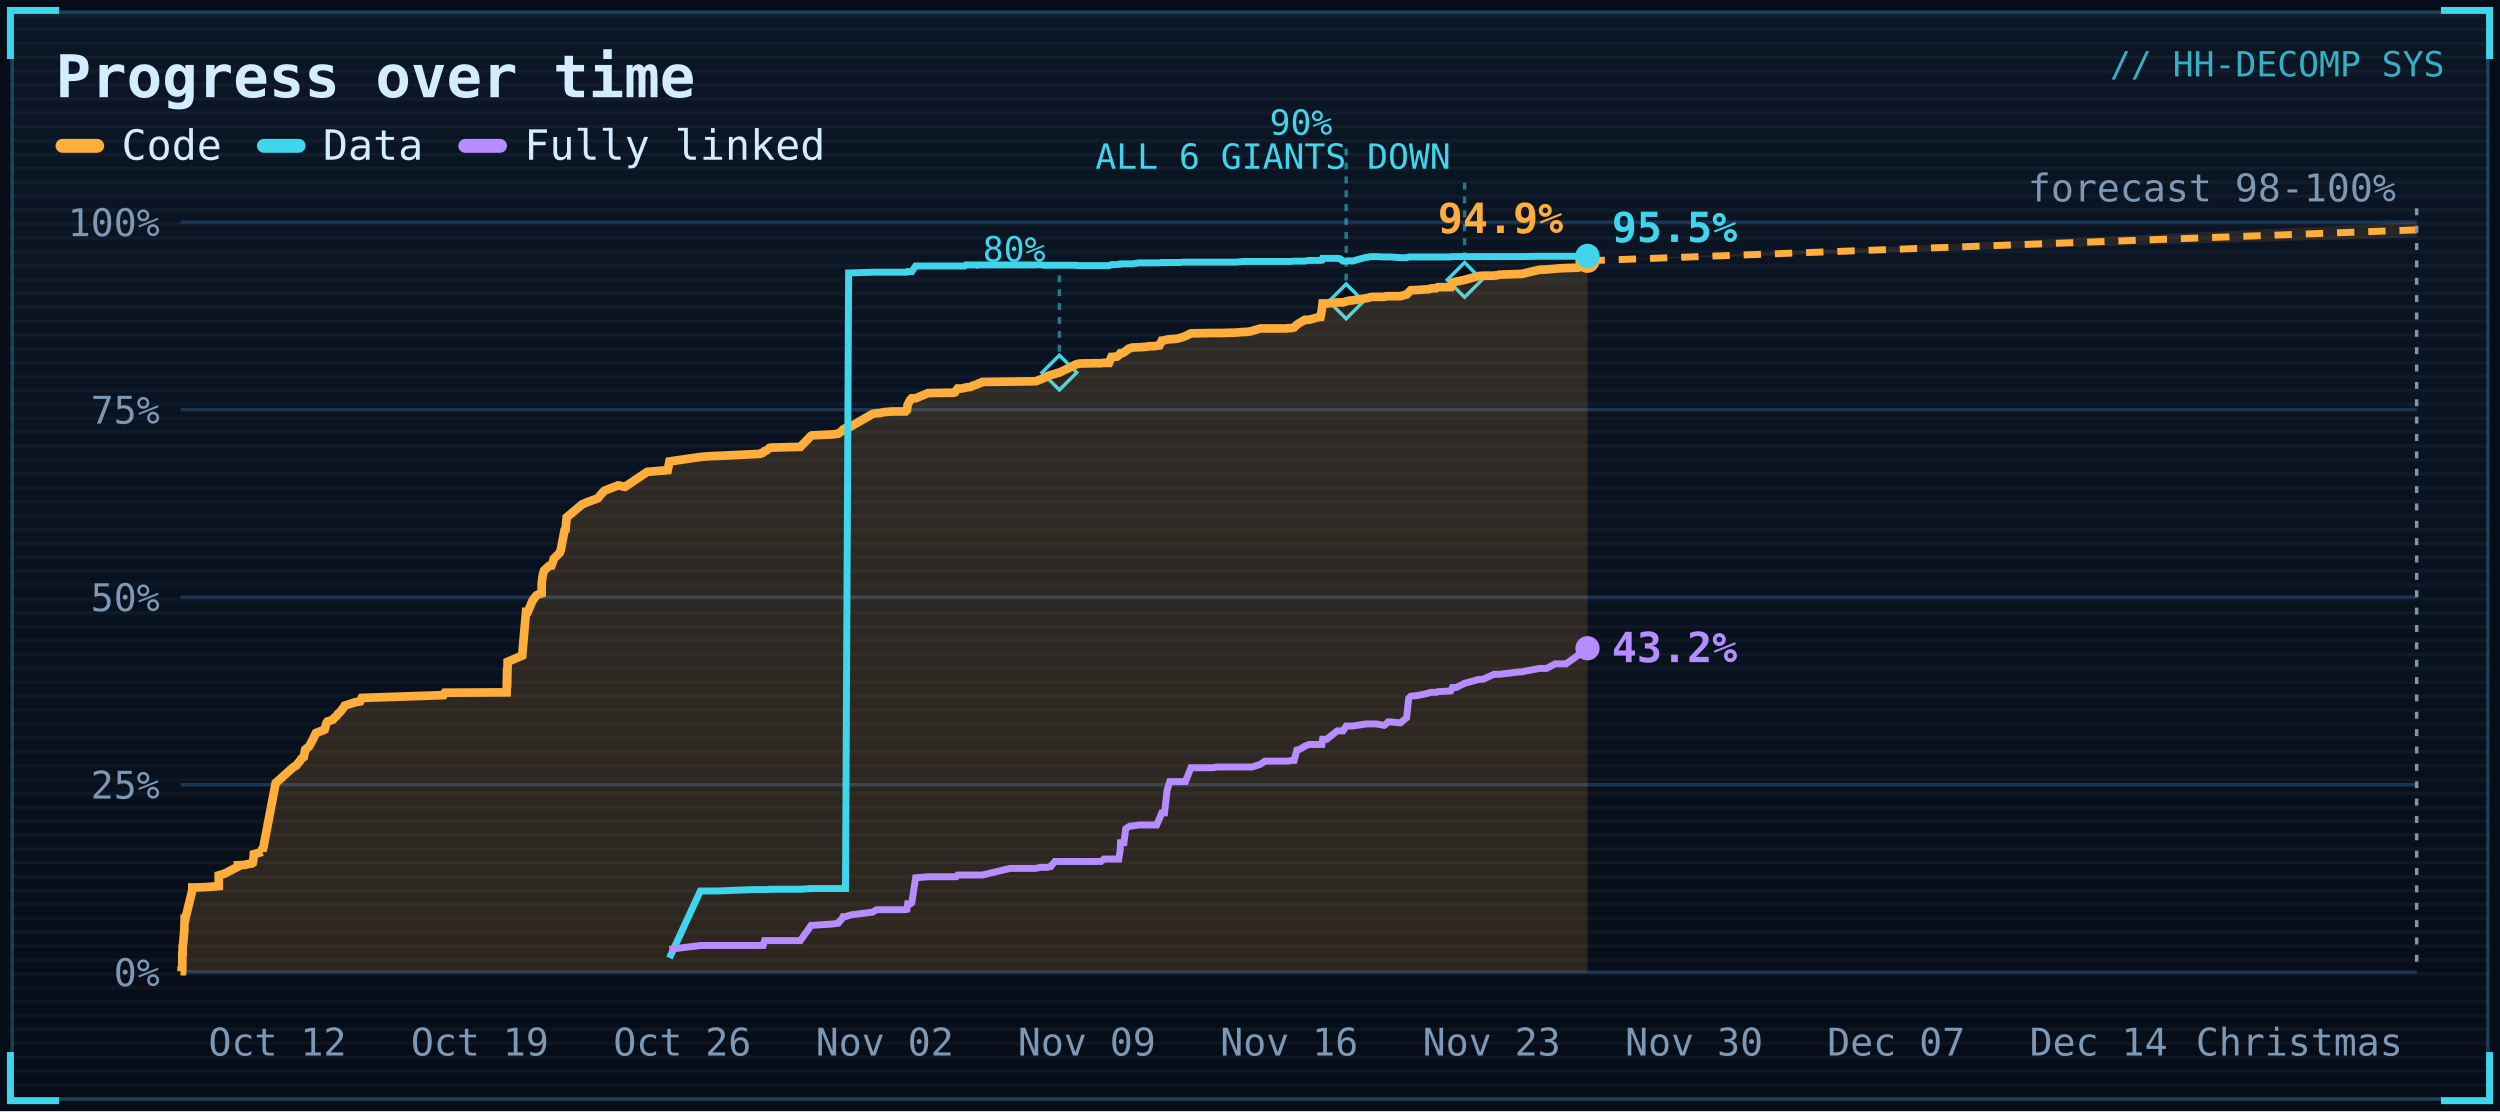
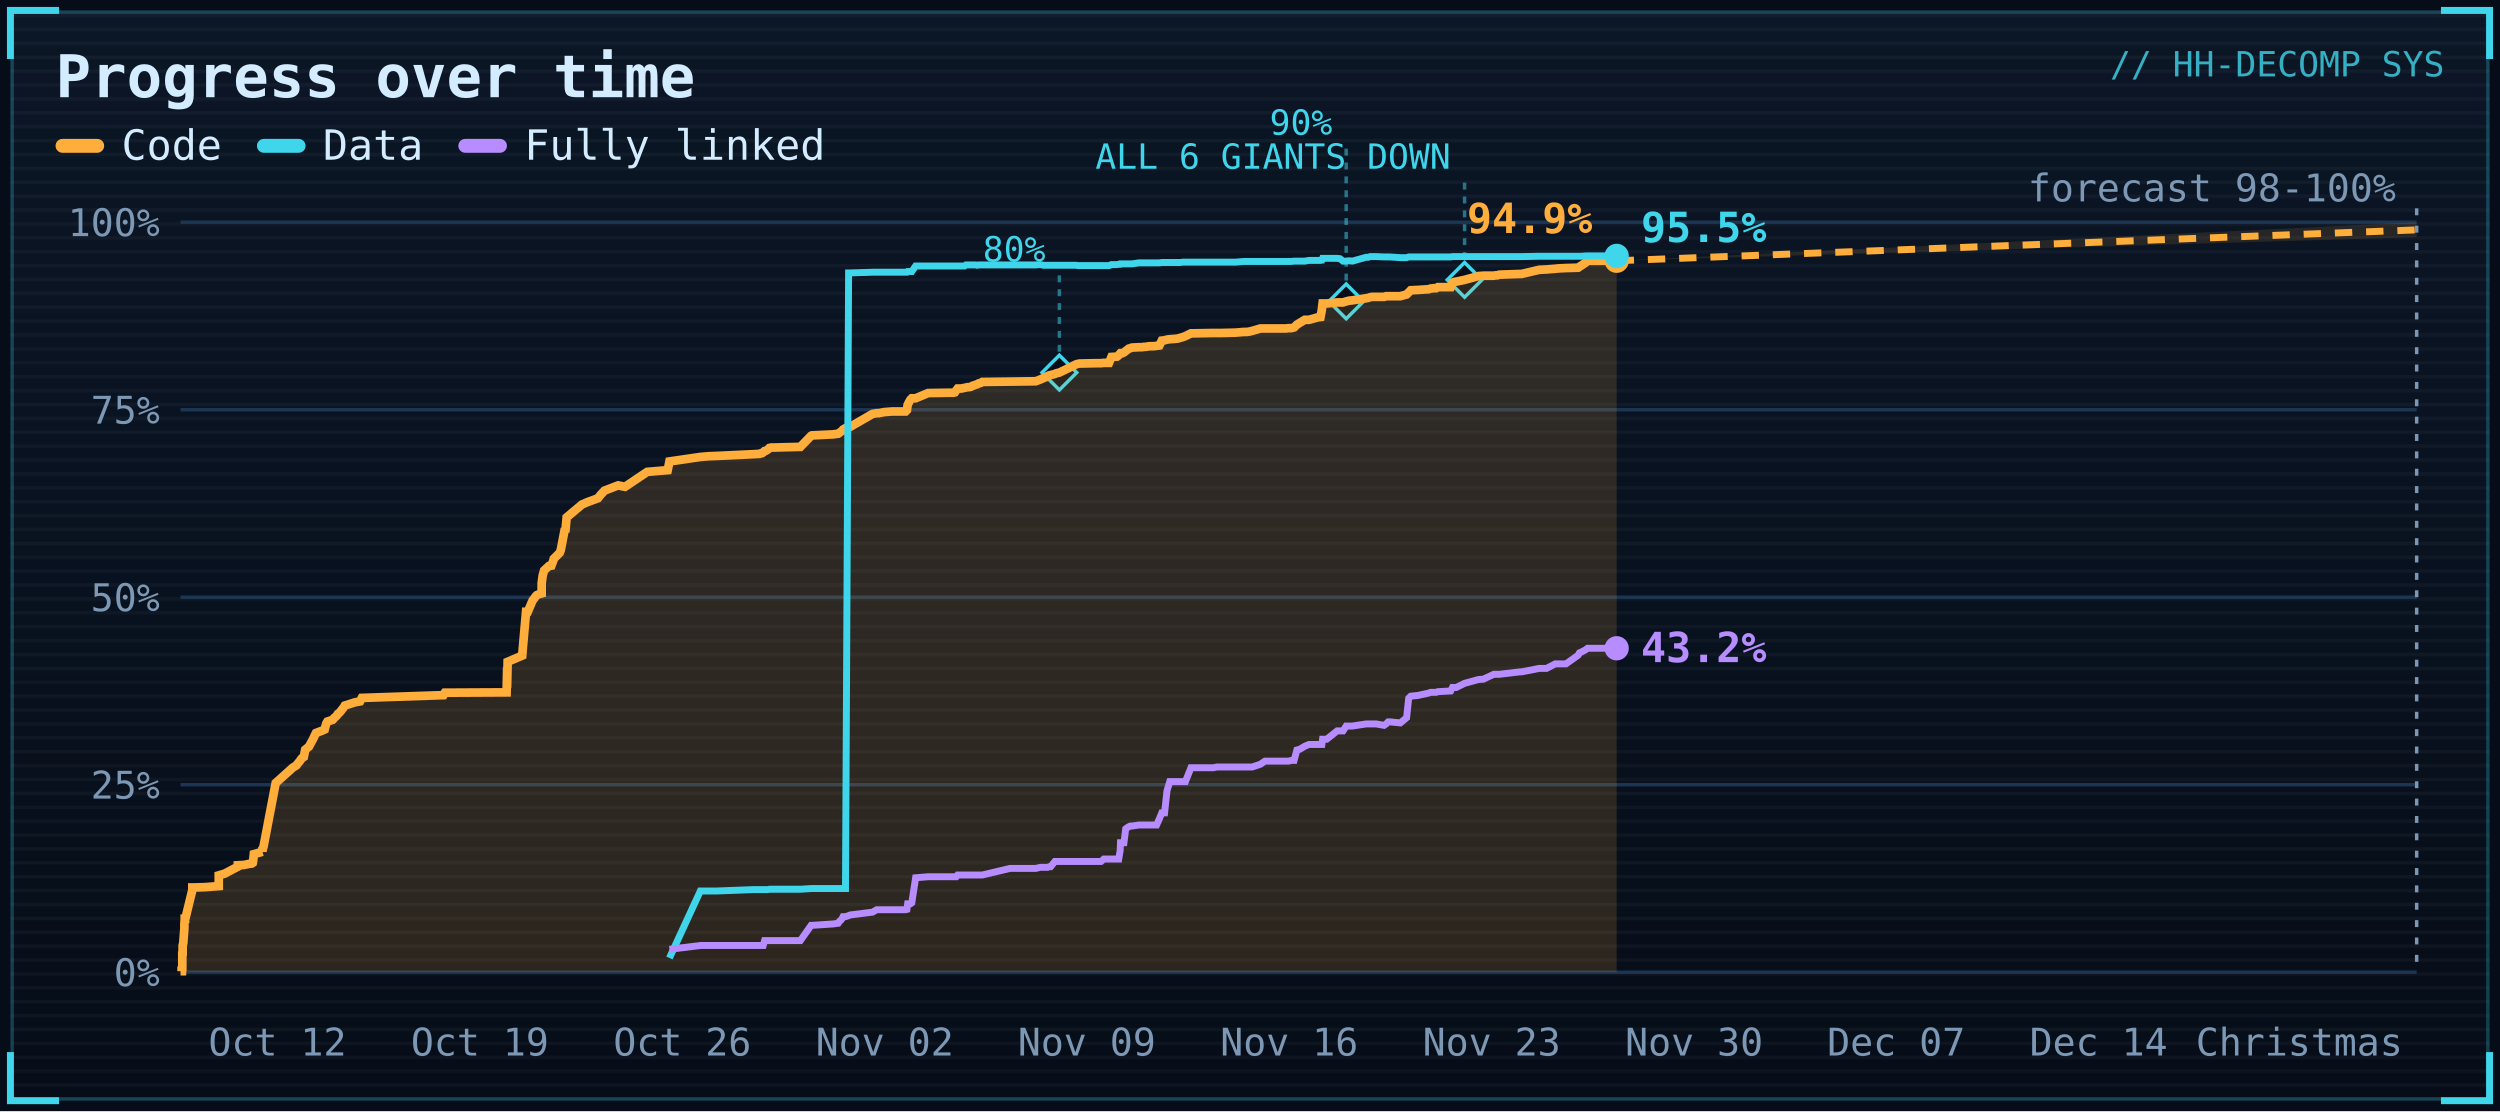
<svg xmlns="http://www.w3.org/2000/svg" viewBox="0 0 720 320" width="720" height="320" font-family="'Share Tech Mono','Eurostile','Bank Gothic',Consolas,'DejaVu Sans Mono',monospace" role="img" aria-label="Progress over time">
  <defs>
    <pattern id="scan" width="4" height="4" patternUnits="userSpaceOnUse">
      <rect width="4" height="1" fill="#ffffff" opacity="0.035" />
    </pattern>
    <linearGradient id="panel" x1="0" y1="0" x2="0" y2="1">
      <stop offset="0" stop-color="#0b1626" />
      <stop offset="1" stop-color="#060d18" />
    </linearGradient>
  </defs>
  <rect width="100%" height="100%" fill="#060d18" />
  <rect x="3" y="3" width="714" height="314" fill="url(#panel)" />
  <rect x="3" y="3" width="714" height="314" fill="url(#scan)" />
  <rect x="3.5" y="3.5" width="713" height="313" fill="none" stroke="#3fd6ec" stroke-opacity="0.25" />
  <path d="M3,17 V3 H17" fill="none" stroke="#3fd6ec" stroke-width="2" />
  <path d="M703,3 H717 V17" fill="none" stroke="#3fd6ec" stroke-width="2" />
  <path d="M3,303 V317 H17" fill="none" stroke="#3fd6ec" stroke-width="2" />
  <path d="M703,317 H717 V303" fill="none" stroke="#3fd6ec" stroke-width="2" />
  <text x="704" y="22" font-size="10" fill="#3fd6ec" text-anchor="end" opacity="0.8">// HH-DECOMP SYS</text>
  <text x="16" y="28" font-size="17" font-weight="600" fill="#d4ecff">Progress over time</text>
  <rect x="16" y="40" width="14" height="4" rx="2" fill="#ffad3b" />
  <text x="35" y="46" font-size="12" fill="#d4ecff">Code</text>
  <rect x="74" y="40" width="14" height="4" rx="2" fill="#3fd6ec" />
  <text x="93" y="46" font-size="12" fill="#d4ecff">Data</text>
  <rect x="132" y="40" width="14" height="4" rx="2" fill="#b78cff" />
  <text x="151" y="46" font-size="12" fill="#d4ecff">Fully linked</text>
  <line x1="52" y1="280.0" x2="696" y2="280.0" stroke="#1c3552" />
  <text x="46" y="284.0" font-size="11" fill="#7d98b4" text-anchor="end">0%</text>
  <line x1="52" y1="226.0" x2="696" y2="226.0" stroke="#1c3552" />
  <text x="46" y="230.0" font-size="11" fill="#7d98b4" text-anchor="end">25%</text>
  <line x1="52" y1="172.0" x2="696" y2="172.0" stroke="#1c3552" />
  <text x="46" y="176.0" font-size="11" fill="#7d98b4" text-anchor="end">50%</text>
  <line x1="52" y1="118.0" x2="696" y2="118.0" stroke="#1c3552" />
  <text x="46" y="122.0" font-size="11" fill="#7d98b4" text-anchor="end">75%</text>
  <line x1="52" y1="64.0" x2="696" y2="64.0" stroke="#1c3552" />
  <text x="46" y="68.0" font-size="11" fill="#7d98b4" text-anchor="end">100%</text>
  <text x="79.9" y="304" font-size="11" fill="#7d98b4" text-anchor="middle">Oct 12</text>
  <text x="138.2" y="304" font-size="11" fill="#7d98b4" text-anchor="middle">Oct 19</text>
  <text x="196.5" y="304" font-size="11" fill="#7d98b4" text-anchor="middle">Oct 26</text>
  <text x="254.8" y="304" font-size="11" fill="#7d98b4" text-anchor="middle">Nov 02</text>
  <text x="313.0" y="304" font-size="11" fill="#7d98b4" text-anchor="middle">Nov 09</text>
  <text x="371.3" y="304" font-size="11" fill="#7d98b4" text-anchor="middle">Nov 16</text>
  <text x="429.6" y="304" font-size="11" fill="#7d98b4" text-anchor="middle">Nov 23</text>
  <text x="487.9" y="304" font-size="11" fill="#7d98b4" text-anchor="middle">Nov 30</text>
  <text x="546.1" y="304" font-size="11" fill="#7d98b4" text-anchor="middle">Dec 07</text>
  <text x="604.4" y="304" font-size="11" fill="#7d98b4" text-anchor="middle">Dec 14</text>
-   <polygon points="457.2,75.1 696.0,64.0 696.0,68.3" fill="#ffad3b" opacity="0.12" />
-   <line x1="457.2" y1="75.1" x2="696.0" y2="66.2" stroke="#ffad3b" stroke-width="2" stroke-dasharray="5,4" />
+   <polygon points="465.6,75.1 696.0,64.0 696.0,68.3" fill="#ffad3b" opacity="0.12" />
+   <line x1="465.6" y1="75.1" x2="696.0" y2="66.2" stroke="#ffad3b" stroke-width="2" stroke-dasharray="5,4" />
  <line x1="696.0" y1="60" x2="696.0" y2="280.0" stroke="#7d98b4" stroke-dasharray="2,3" />
  <text x="692.0" y="304" font-size="11" fill="#7d98b4" text-anchor="end">Christmas</text>
  <text x="690.0" y="58.0" font-size="11" fill="#7d98b4" text-anchor="end">forecast 98-100%</text>
  <path d="M305.1,102.3 l5,5 l-5,5 l-5,-5 z" fill="#060d18" stroke="#3fd6ec" />
  <line x1="305.1" y1="101.3" x2="305.1" y2="77.3" stroke="#3fd6ec" stroke-opacity="0.5" stroke-dasharray="2,2" />
  <text x="301.1" y="75.3" font-size="10" fill="#3fd6ec" text-anchor="end">80%</text>
  <path d="M387.7,81.8 l5,5 l-5,5 l-5,-5 z" fill="#060d18" stroke="#3fd6ec" />
  <line x1="387.7" y1="80.8" x2="387.7" y2="40.8" stroke="#3fd6ec" stroke-opacity="0.5" stroke-dasharray="2,2" />
  <text x="383.7" y="38.8" font-size="10" fill="#3fd6ec" text-anchor="end">90%</text>
  <path d="M421.8,75.6 l5,5 l-5,5 l-5,-5 z" fill="#060d18" stroke="#3fd6ec" />
  <line x1="421.8" y1="74.6" x2="421.8" y2="50.6" stroke="#3fd6ec" stroke-opacity="0.5" stroke-dasharray="2,2" />
  <text x="417.8" y="48.6" font-size="10" fill="#3fd6ec" text-anchor="end">ALL 6 GIANTS DOWN</text>
-   <polygon points="52.0,280.0 52.0,279.7 52.0,279.7 52.1,279.7 52.1,279.7 52.3,279.7 52.3,279.7 52.3,279.7 52.3,279.7 52.3,279.6 52.3,279.6 52.3,279.6 52.3,279.6 52.4,279.6 52.4,279.5 52.4,279.5 52.4,279.5 52.4,279.5 52.4,279.5 52.4,279.4 52.4,279.4 52.4,279.4 52.4,279.4 52.4,279.4 52.4,279.3 52.4,279.3 52.4,279.3 52.4,279.3 52.4,279.2 52.4,279.2 52.5,279.1 52.5,279.1 52.5,279.0 52.5,279.0 52.5,278.9 52.5,278.9 52.5,278.9 52.5,278.8 52.5,278.8 52.5,278.7 52.5,278.7 52.5,278.6 52.5,274.0 52.6,275.3 52.6,274.0 52.6,274.0 52.6,274.0 52.6,272.9 52.6,272.3 52.8,271.5 52.8,271.3 53.1,267.4 53.1,267.0 53.1,266.2 53.2,264.8 53.2,264.7 53.2,264.6 53.3,264.6 53.3,264.4 53.3,264.3 53.3,264.4 53.3,264.4 53.3,264.4 53.4,264.5 55.4,256.3 55.4,255.7 55.4,255.6 55.7,255.6 55.8,255.6 59.0,255.5 63.0,255.2 63.0,252.1 64.7,251.6 68.5,249.6 68.5,249.2 70.3,249.1 71.7,248.8 72.5,248.7 72.5,248.7 72.8,248.5 72.9,248.0 73.1,246.0 75.6,245.3 75.6,245.4 75.6,244.5 75.7,244.4 75.9,243.8 79.4,225.5 84.3,221.1 85.4,220.4 85.5,220.2 86.5,219.0 86.6,218.8 86.9,218.4 87.5,218.0 87.9,215.9 89.0,215.0 89.7,213.7 90.2,212.8 90.6,211.9 91.0,211.1 93.1,210.3 93.5,210.1 93.7,209.3 94.0,208.3 94.3,207.8 95.8,207.3 96.0,207.1 96.3,206.7 96.6,206.5 97.0,206.1 97.3,205.6 97.6,205.4 98.0,205.0 98.3,204.6 98.7,204.1 99.0,203.7 99.3,203.2 101.5,202.5 102.1,202.3 103.7,202.0 104.2,201.0 127.7,200.2 127.9,199.8 128.1,199.5 145.9,199.4 146.0,195.1 146.1,195.2 146.2,190.6 150.4,188.8 150.5,187.5 151.5,176.2 152.0,176.2 153.4,172.9 153.9,172.3 154.3,171.7 154.6,171.4 155.3,171.1 156.0,170.9 156.0,168.0 156.3,165.7 156.7,164.3 158.1,163.0 158.8,162.9 159.3,161.6 159.5,160.9 161.2,159.2 161.5,158.4 162.7,152.2 162.8,153.3 163.2,149.0 167.6,145.3 169.2,144.6 172.2,143.5 172.9,142.6 174.1,141.3 178.0,139.8 180.0,140.2 186.4,135.9 192.3,135.4 192.8,132.9 201.7,131.6 204.0,131.4 206.6,131.3 217.1,130.8 218.8,130.7 219.2,130.5 219.5,130.5 219.8,130.3 220.2,129.9 220.6,129.8 221.1,129.5 221.6,129.0 222.1,128.9 222.6,128.9 226.3,128.8 230.5,128.7 233.6,125.5 233.8,125.4 239.9,125.1 241.4,124.9 241.8,124.6 242.1,124.4 242.5,124.1 242.8,123.7 243.5,123.3 244.4,123.1 244.9,122.9 251.3,119.2 252.5,119.0 253.1,119.0 254.1,118.8 254.5,118.7 257.0,118.5 260.8,118.5 261.2,118.1 261.4,116.6 261.8,115.8 262.2,115.1 262.6,114.7 263.7,114.7 267.3,113.2 267.5,113.2 273.9,113.1 274.6,113.1 275.0,113.0 275.4,112.4 275.8,111.9 276.4,111.9 276.8,111.9 277.3,111.8 277.8,111.7 278.2,111.6 278.7,111.5 279.1,111.5 279.6,111.4 280.1,111.1 280.5,111.0 281.0,110.8 281.4,110.7 281.9,110.4 282.4,110.3 282.9,110.0 290.9,109.9 298.3,109.8 299.6,109.3 300.5,108.9 301.3,108.6 301.7,108.3 302.2,108.1 302.6,108.0 303.8,107.7 304.2,107.5 305.1,107.3 310.0,104.9 310.4,104.8 310.9,104.7 315.6,104.6 316.0,104.6 317.1,104.6 317.9,104.5 318.9,104.5 319.4,104.5 320.1,102.8 321.7,102.7 322.2,102.3 322.6,101.8 322.7,101.7 323.3,101.7 323.7,101.5 324.2,101.1 324.6,100.8 325.1,100.4 325.5,100.3 326.0,100.1 328.0,100.0 328.9,100.0 329.4,99.9 329.9,99.9 330.4,99.8 331.2,99.7 331.7,99.7 332.4,99.7 333.1,99.6 333.9,99.5 334.6,98.1 335.4,98.0 336.1,97.8 336.9,97.7 338.3,97.6 339.2,97.5 339.9,97.3 340.6,97.1 341.4,96.8 343.0,96.0 343.8,96.0 349.5,95.9 350.4,95.9 351.1,95.9 351.8,95.9 355.8,95.8 358.2,95.6 359.0,95.6 359.8,95.5 360.6,95.3 363.0,94.6 364.3,94.6 370.3,94.6 371.1,94.5 371.9,94.5 372.7,94.3 373.5,93.5 374.3,93.0 375.8,92.1 377.0,92.1 379.5,91.4 380.3,91.3 380.6,89.7 380.7,89.1 380.9,87.4 382.1,87.4 385.1,87.1 385.9,87.1 386.8,87.1 387.7,86.8 388.5,86.6 389.5,86.5 393.4,85.9 394.0,85.8 394.6,85.6 395.2,85.5 395.8,85.5 396.4,85.5 398.6,85.5 399.2,85.3 399.8,85.3 400.3,85.3 403.3,85.3 405.1,84.8 405.7,84.2 406.3,83.6 408.3,83.5 411.5,83.3 412.0,83.1 413.0,83.0 413.6,83.0 414.1,82.7 417.8,82.7 418.3,81.4 418.8,81.2 419.4,81.1 421.8,80.6 425.8,79.5 427.2,79.4 430.2,79.4 430.7,79.3 431.2,79.3 431.8,79.1 437.7,78.9 438.2,78.9 443.3,77.7 445.4,77.6 447.9,77.4 448.9,77.3 451.0,77.2 454.5,77.1 454.9,76.8 455.4,76.5 456.7,75.6 457.2,75.1 457.2,280.0" fill="#ffad3b" opacity="0.15" />
-   <polyline points="52.0,279.7 52.0,279.7 52.1,279.7 52.1,279.7 52.3,279.7 52.3,279.7 52.3,279.7 52.3,279.7 52.3,279.6 52.3,279.6 52.3,279.6 52.3,279.6 52.4,279.6 52.4,279.5 52.4,279.5 52.4,279.5 52.4,279.5 52.4,279.5 52.4,279.4 52.4,279.4 52.4,279.4 52.4,279.4 52.4,279.4 52.4,279.3 52.4,279.3 52.4,279.3 52.4,279.3 52.4,279.2 52.4,279.2 52.5,279.1 52.5,279.1 52.5,279.0 52.5,279.0 52.5,278.9 52.5,278.9 52.5,278.9 52.5,278.8 52.5,278.8 52.5,278.7 52.5,278.7 52.5,278.6 52.5,274.0 52.6,275.3 52.6,274.0 52.6,274.0 52.6,274.0 52.6,272.9 52.6,272.3 52.8,271.5 52.8,271.3 53.1,267.4 53.1,267.0 53.1,266.2 53.2,264.8 53.2,264.7 53.2,264.6 53.3,264.6 53.3,264.4 53.3,264.3 53.3,264.4 53.3,264.4 53.3,264.4 53.4,264.5 55.4,256.3 55.4,255.7 55.4,255.6 55.7,255.6 55.8,255.6 59.0,255.5 63.0,255.2 63.0,252.1 64.7,251.6 68.5,249.6 68.5,249.2 70.3,249.1 71.7,248.8 72.5,248.7 72.5,248.7 72.8,248.5 72.9,248.0 73.1,246.0 75.6,245.3 75.6,245.4 75.6,244.5 75.7,244.4 75.9,243.8 79.4,225.5 84.3,221.1 85.4,220.4 85.5,220.2 86.5,219.0 86.6,218.8 86.9,218.4 87.5,218.0 87.9,215.9 89.0,215.0 89.7,213.7 90.2,212.8 90.6,211.9 91.0,211.1 93.1,210.3 93.5,210.1 93.7,209.3 94.0,208.3 94.3,207.8 95.8,207.3 96.0,207.1 96.3,206.7 96.6,206.5 97.0,206.1 97.3,205.6 97.6,205.4 98.0,205.0 98.3,204.6 98.7,204.1 99.0,203.7 99.3,203.2 101.5,202.5 102.1,202.3 103.7,202.0 104.2,201.0 127.7,200.2 127.9,199.8 128.1,199.5 145.9,199.4 146.0,195.1 146.1,195.2 146.2,190.6 150.4,188.8 150.5,187.5 151.5,176.2 152.0,176.2 153.4,172.9 153.9,172.3 154.3,171.7 154.6,171.4 155.3,171.1 156.0,170.9 156.0,168.0 156.3,165.7 156.7,164.3 158.1,163.0 158.8,162.9 159.3,161.6 159.5,160.9 161.2,159.2 161.5,158.4 162.7,152.2 162.8,153.3 163.2,149.0 167.6,145.3 169.2,144.6 172.2,143.5 172.9,142.6 174.1,141.3 178.0,139.8 180.0,140.2 186.4,135.9 192.3,135.4 192.8,132.9 201.7,131.6 204.0,131.4 206.6,131.3 217.1,130.8 218.8,130.7 219.2,130.5 219.5,130.5 219.8,130.3 220.2,129.9 220.6,129.8 221.1,129.5 221.6,129.0 222.1,128.9 222.6,128.9 226.3,128.8 230.5,128.7 233.6,125.5 233.8,125.4 239.9,125.1 241.4,124.9 241.8,124.6 242.1,124.4 242.5,124.1 242.8,123.7 243.5,123.3 244.4,123.1 244.9,122.9 251.3,119.2 252.5,119.0 253.1,119.0 254.1,118.8 254.5,118.7 257.0,118.5 260.8,118.5 261.2,118.1 261.4,116.6 261.8,115.8 262.2,115.1 262.6,114.7 263.7,114.7 267.3,113.2 267.5,113.2 273.9,113.1 274.6,113.1 275.0,113.0 275.4,112.4 275.8,111.9 276.4,111.9 276.8,111.9 277.3,111.8 277.8,111.7 278.2,111.6 278.7,111.5 279.1,111.5 279.6,111.4 280.1,111.1 280.5,111.0 281.0,110.8 281.4,110.7 281.9,110.4 282.4,110.3 282.9,110.0 290.9,109.9 298.3,109.8 299.6,109.3 300.5,108.9 301.3,108.6 301.7,108.3 302.2,108.1 302.6,108.0 303.8,107.7 304.2,107.5 305.1,107.3 310.0,104.9 310.4,104.8 310.9,104.7 315.6,104.6 316.0,104.6 317.1,104.6 317.9,104.5 318.9,104.5 319.4,104.5 320.1,102.8 321.7,102.7 322.2,102.3 322.6,101.8 322.7,101.7 323.3,101.7 323.7,101.5 324.2,101.1 324.6,100.8 325.1,100.4 325.5,100.3 326.0,100.1 328.0,100.0 328.9,100.0 329.4,99.9 329.9,99.9 330.4,99.8 331.2,99.7 331.7,99.7 332.4,99.7 333.1,99.6 333.9,99.5 334.6,98.1 335.4,98.0 336.1,97.8 336.9,97.7 338.3,97.6 339.2,97.5 339.9,97.3 340.6,97.1 341.4,96.8 343.0,96.0 343.8,96.0 349.5,95.9 350.4,95.9 351.1,95.9 351.8,95.9 355.8,95.8 358.2,95.6 359.0,95.6 359.8,95.5 360.6,95.3 363.0,94.6 364.3,94.6 370.3,94.6 371.1,94.5 371.9,94.5 372.7,94.3 373.5,93.5 374.3,93.0 375.8,92.1 377.0,92.1 379.5,91.4 380.3,91.3 380.6,89.7 380.7,89.1 380.9,87.4 382.1,87.4 385.1,87.1 385.9,87.1 386.8,87.1 387.7,86.8 388.5,86.6 389.5,86.5 393.4,85.9 394.0,85.8 394.6,85.6 395.2,85.5 395.8,85.5 396.4,85.5 398.6,85.5 399.2,85.3 399.8,85.3 400.3,85.3 403.3,85.3 405.1,84.8 405.7,84.2 406.3,83.6 408.3,83.5 411.5,83.3 412.0,83.1 413.0,83.0 413.6,83.0 414.1,82.7 417.8,82.7 418.3,81.4 418.8,81.2 419.4,81.1 421.8,80.6 425.8,79.5 427.2,79.4 430.2,79.4 430.7,79.3 431.2,79.3 431.8,79.1 437.7,78.9 438.2,78.9 443.3,77.7 445.4,77.6 447.9,77.4 448.9,77.3 451.0,77.2 454.5,77.1 454.9,76.8 455.4,76.5 456.7,75.6 457.2,75.1" fill="none" stroke="#ffad3b" stroke-width="2.5" />
-   <circle cx="457.2" cy="75.1" r="3.5" fill="#ffad3b" />
-   <text x="450.2" y="67.1" font-size="12" font-weight="600" fill="#ffad3b" text-anchor="end">94.9%</text>
-   <polyline points="192.8,275.9 201.7,256.6 204.0,256.6 206.6,256.6 217.1,256.2 218.8,256.2 219.2,256.2 219.5,256.2 219.8,256.2 220.2,256.2 220.6,256.2 221.1,256.2 221.6,256.1 222.1,256.1 222.6,256.1 226.3,256.1 230.5,256.1 233.6,255.9 233.8,255.9 239.9,255.9 241.4,255.9 241.8,255.9 242.1,255.9 242.5,255.9 242.8,255.9 243.5,255.9 244.4,78.6 244.9,78.6 251.3,78.4 252.5,78.4 253.1,78.4 254.1,78.4 254.5,78.4 257.0,78.4 260.8,78.4 261.2,78.4 261.4,78.2 261.8,78.2 262.2,78.2 262.6,78.2 263.7,76.6 267.3,76.6 267.5,76.6 273.9,76.6 274.6,76.6 275.0,76.6 275.4,76.6 275.8,76.6 276.4,76.6 276.8,76.6 277.3,76.6 277.8,76.6 278.2,76.3 278.7,76.3 279.1,76.3 279.6,76.3 280.1,76.3 280.5,76.3 281.0,76.3 281.4,76.4 281.9,76.3 282.4,76.3 282.9,76.3 290.9,76.3 298.3,76.3 299.6,76.2 300.5,76.4 301.3,76.4 301.7,76.4 302.2,76.4 302.6,76.4 303.8,76.4 304.2,76.4 305.1,76.4 310.0,76.4 310.4,76.5 310.9,76.5 315.6,76.5 316.0,76.5 317.1,76.5 317.9,76.5 318.9,76.5 319.4,76.5 320.1,76.2 321.7,76.2 322.2,76.1 322.6,76.1 322.7,76.0 323.3,76.0 323.7,76.0 324.2,76.0 324.6,76.0 325.1,76.0 325.5,76.0 326.0,76.0 328.0,75.7 328.9,75.7 329.4,75.7 329.9,75.7 330.4,75.7 331.2,75.7 331.7,75.7 332.4,75.7 333.1,75.7 333.9,75.7 334.6,75.6 335.4,75.6 336.1,75.6 336.9,75.6 338.3,75.6 339.2,75.6 339.9,75.6 340.6,75.5 341.4,75.5 343.0,75.5 343.8,75.5 349.5,75.5 350.4,75.5 351.1,75.5 351.8,75.5 355.8,75.5 358.2,75.3 359.0,75.3 359.8,75.3 360.6,75.3 363.0,75.3 364.3,75.3 370.3,75.3 371.1,75.3 371.9,75.3 372.7,75.2 373.5,75.2 374.3,75.2 375.8,75.2 377.0,75.0 379.5,75.0 380.3,75.0 380.6,74.9 380.7,74.9 380.9,74.4 382.1,74.4 385.1,74.4 385.9,74.5 386.8,75.2 387.7,75.2 388.5,75.1 389.5,75.2 393.4,74.1 394.0,74.1 394.6,73.9 395.2,73.9 395.8,73.9 396.4,73.9 398.6,74.0 399.2,74.0 399.8,74.0 400.3,74.0 403.3,74.2 405.1,74.2 405.7,74.0 406.3,74.0 408.3,74.0 411.5,74.0 412.0,74.0 413.0,74.0 413.6,74.0 414.1,74.0 417.8,74.0 418.3,73.9 418.8,73.9 419.4,73.9 421.8,73.9 425.8,73.9 427.2,73.9 430.2,73.9 430.7,73.9 431.2,73.9 431.8,73.9 437.7,73.9 438.2,73.9 443.3,73.8 445.4,73.8 447.9,73.8 448.9,73.8 451.0,73.8 454.5,73.8 454.9,73.8 455.4,73.8 456.7,73.7 457.2,73.7" fill="none" stroke="#3fd6ec" stroke-width="2" />
-   <circle cx="457.2" cy="73.7" r="3.5" fill="#3fd6ec" />
-   <text x="464.2" y="69.7" font-size="12" font-weight="600" fill="#3fd6ec">95.5%</text>
-   <polyline points="192.8,273.4 201.7,272.3 204.0,272.3 206.6,272.3 217.1,272.3 218.8,272.3 219.2,272.3 219.5,272.3 219.8,272.3 220.2,270.9 220.6,270.9 221.1,270.9 221.6,270.9 222.1,270.9 222.6,270.9 226.3,270.9 230.5,270.9 233.6,266.5 233.8,266.5 239.9,266.1 241.4,265.9 241.8,265.3 242.1,265.1 242.5,264.6 242.8,264.0 243.5,264.0 244.4,263.7 244.9,263.5 251.3,262.7 252.5,262.0 253.1,262.0 254.1,262.0 254.5,262.0 257.0,262.0 260.8,262.0 261.2,261.9 261.4,260.3 261.8,260.3 262.2,260.3 262.6,260.0 263.7,252.8 267.3,252.5 267.5,252.5 273.9,252.5 274.6,252.5 275.0,252.5 275.4,252.5 275.8,252.0 276.4,252.0 276.8,252.0 277.3,252.0 277.8,252.0 278.2,252.0 278.7,252.0 279.1,252.0 279.6,252.0 280.1,252.0 280.5,252.0 281.0,252.0 281.4,252.0 281.9,252.0 282.4,252.0 282.9,252.0 290.9,250.1 298.3,250.1 299.6,249.8 300.5,249.8 301.3,249.8 301.7,249.8 302.2,249.6 302.6,249.6 303.8,248.1 304.2,248.1 305.1,248.1 310.0,248.1 310.4,248.1 310.9,248.1 315.6,248.1 316.0,248.1 317.1,248.1 317.9,247.4 318.9,247.4 319.4,247.4 320.1,247.4 321.7,247.4 322.2,247.4 322.6,245.0 322.7,242.7 323.3,242.7 323.7,242.7 324.2,238.7 324.6,238.4 325.1,238.1 325.5,237.9 326.0,237.9 328.0,237.6 328.9,237.6 329.4,237.6 329.9,237.6 330.4,237.6 331.2,237.6 331.7,237.6 332.4,237.6 333.1,237.6 333.9,235.8 334.6,234.1 335.4,234.1 336.1,227.7 336.9,225.1 338.3,225.1 339.2,225.1 339.9,225.1 340.6,225.1 341.4,225.1 343.0,221.1 343.8,221.1 349.5,221.1 350.4,220.9 351.1,220.9 351.8,220.9 355.8,220.9 358.2,220.9 359.0,220.9 359.8,220.9 360.6,220.9 363.0,220.1 364.3,219.2 370.3,219.2 371.1,219.2 371.9,219.0 372.7,219.0 373.5,216.0 374.3,215.8 375.8,214.9 377.0,214.4 379.5,214.4 380.3,214.4 380.6,214.4 380.7,214.4 380.9,212.9 382.1,212.9 385.1,210.5 385.9,210.5 386.8,210.5 387.7,209.1 388.5,209.1 389.5,209.1 393.4,208.5 394.0,208.5 394.6,208.5 395.2,208.5 395.8,208.5 396.4,208.5 398.6,208.9 399.2,208.5 399.8,207.9 400.3,207.9 403.3,208.2 405.1,206.7 405.7,201.1 406.3,200.5 408.3,200.3 411.5,199.6 412.0,199.4 413.0,199.4 413.6,199.4 414.1,199.2 417.8,199.0 418.3,198.0 418.8,198.0 419.4,198.0 421.8,196.8 425.8,195.7 427.2,195.6 430.2,194.2 430.7,194.2 431.2,194.2 431.8,194.2 437.7,193.5 438.2,193.5 443.3,192.5 445.4,192.5 447.9,191.2 448.9,191.2 451.0,191.2 454.5,188.7 454.9,188.0 455.4,187.8 456.7,187.1 457.2,186.7" fill="none" stroke="#b78cff" stroke-width="2" />
-   <circle cx="457.2" cy="186.7" r="3.5" fill="#b78cff" />
-   <text x="464.2" y="190.7" font-size="12" font-weight="600" fill="#b78cff">43.2%</text>
+   <polygon points="52.0,280.0 52.0,279.7 52.0,279.7 52.1,279.7 52.1,279.7 52.3,279.7 52.3,279.7 52.3,279.7 52.3,279.7 52.3,279.6 52.3,279.6 52.3,279.6 52.3,279.6 52.4,279.6 52.4,279.5 52.4,279.5 52.4,279.5 52.4,279.5 52.4,279.5 52.4,279.4 52.4,279.4 52.4,279.4 52.4,279.4 52.4,279.4 52.4,279.3 52.4,279.3 52.4,279.3 52.4,279.3 52.4,279.2 52.4,279.2 52.5,279.1 52.5,279.1 52.5,279.0 52.5,279.0 52.5,278.9 52.5,278.9 52.5,278.9 52.5,278.8 52.5,278.8 52.5,278.7 52.5,278.7 52.5,278.6 52.5,274.0 52.6,275.3 52.6,274.0 52.6,274.0 52.6,274.0 52.6,272.9 52.6,272.3 52.8,271.5 52.8,271.3 53.1,267.4 53.1,267.0 53.1,266.2 53.2,264.8 53.2,264.7 53.2,264.6 53.3,264.6 53.3,264.4 53.3,264.3 53.3,264.4 53.3,264.4 53.3,264.4 53.4,264.5 55.4,256.3 55.4,255.7 55.4,255.6 55.7,255.6 55.8,255.6 59.0,255.5 63.0,255.2 63.0,252.1 64.7,251.6 68.5,249.6 68.5,249.2 70.3,249.1 71.7,248.8 72.5,248.7 72.5,248.7 72.8,248.5 72.9,248.0 73.1,246.0 75.6,245.3 75.6,245.4 75.6,244.5 75.7,244.4 75.9,243.8 79.4,225.5 84.3,221.1 85.4,220.4 85.5,220.2 86.5,219.0 86.6,218.8 86.9,218.4 87.5,218.0 87.9,215.9 89.0,215.0 89.7,213.7 90.2,212.8 90.6,211.9 91.0,211.1 93.1,210.3 93.5,210.1 93.7,209.3 94.0,208.3 94.3,207.8 95.8,207.3 96.0,207.1 96.3,206.7 96.6,206.5 97.0,206.1 97.3,205.6 97.6,205.4 98.0,205.0 98.3,204.6 98.7,204.1 99.0,203.7 99.3,203.2 101.5,202.5 102.1,202.3 103.7,202.0 104.2,201.0 127.7,200.2 127.9,199.8 128.1,199.5 145.9,199.4 146.0,195.1 146.1,195.2 146.2,190.6 150.4,188.8 150.5,187.5 151.5,176.2 152.0,176.2 153.4,172.9 153.9,172.3 154.3,171.7 154.6,171.4 155.3,171.1 156.0,170.9 156.0,168.0 156.3,165.7 156.7,164.3 158.1,163.0 158.8,162.9 159.3,161.6 159.5,160.9 161.2,159.2 161.5,158.4 162.7,152.2 162.8,153.3 163.2,149.0 167.6,145.3 169.2,144.6 172.2,143.5 172.9,142.6 174.1,141.3 178.0,139.8 180.0,140.2 186.4,135.9 192.3,135.4 192.8,132.9 201.7,131.6 204.0,131.4 206.6,131.3 217.1,130.8 218.8,130.7 219.2,130.5 219.5,130.5 219.8,130.3 220.2,129.9 220.6,129.8 221.1,129.5 221.6,129.0 222.1,128.9 222.6,128.9 226.3,128.8 230.5,128.7 233.6,125.5 233.8,125.4 239.9,125.1 241.4,124.9 241.8,124.6 242.1,124.4 242.5,124.1 242.8,123.7 243.5,123.3 244.4,123.1 244.9,122.9 251.3,119.2 252.5,119.0 253.1,119.0 254.1,118.8 254.5,118.7 257.0,118.5 260.8,118.5 261.2,118.1 261.4,116.6 261.8,115.8 262.2,115.1 262.6,114.7 263.7,114.7 267.3,113.2 267.5,113.2 273.9,113.1 274.6,113.1 275.0,113.0 275.4,112.4 275.8,111.9 276.4,111.9 276.8,111.9 277.3,111.8 277.8,111.7 278.2,111.6 278.7,111.5 279.1,111.5 279.6,111.4 280.1,111.1 280.5,111.0 281.0,110.8 281.4,110.7 281.9,110.4 282.4,110.3 282.9,110.0 290.9,109.9 298.3,109.8 299.6,109.3 300.5,108.9 301.3,108.6 301.7,108.3 302.2,108.1 302.6,108.0 303.8,107.7 304.2,107.5 305.1,107.3 310.0,104.9 310.4,104.8 310.9,104.7 315.6,104.6 316.0,104.6 317.1,104.6 317.9,104.5 318.9,104.5 319.4,104.5 320.1,102.8 321.7,102.7 322.2,102.3 322.6,101.8 322.7,101.7 323.3,101.7 323.7,101.5 324.2,101.1 324.6,100.8 325.1,100.4 325.5,100.3 326.0,100.1 328.0,100.0 328.9,100.0 329.4,99.9 329.9,99.9 330.4,99.8 331.2,99.7 331.7,99.7 332.4,99.7 333.1,99.6 333.9,99.5 334.6,98.1 335.4,98.0 336.1,97.8 336.9,97.7 338.3,97.6 339.2,97.5 339.9,97.3 340.6,97.1 341.4,96.8 343.0,96.0 343.8,96.0 349.5,95.9 350.4,95.9 351.1,95.9 351.8,95.9 355.8,95.8 358.2,95.6 359.0,95.6 359.8,95.5 360.6,95.3 363.0,94.6 364.3,94.6 370.3,94.6 371.1,94.5 371.9,94.5 372.7,94.3 373.5,93.5 374.3,93.0 375.8,92.1 377.0,92.1 379.5,91.4 380.3,91.3 380.6,89.7 380.7,89.1 380.9,87.4 382.1,87.4 385.1,87.1 385.9,87.1 386.8,87.1 387.7,86.8 388.5,86.6 389.5,86.5 393.4,85.9 394.0,85.8 394.6,85.6 395.2,85.5 395.8,85.5 396.4,85.5 398.6,85.5 399.2,85.3 399.8,85.3 400.3,85.3 403.3,85.3 405.1,84.8 405.7,84.2 406.3,83.6 408.3,83.5 411.5,83.3 412.0,83.1 413.0,83.0 413.6,83.0 414.1,82.7 417.8,82.7 418.3,81.4 418.8,81.2 419.4,81.1 421.8,80.6 425.8,79.5 427.2,79.4 430.2,79.4 430.7,79.3 431.2,79.3 431.8,79.1 437.7,78.9 438.2,78.9 443.3,77.7 445.4,77.6 447.9,77.4 448.9,77.3 451.0,77.2 454.5,77.1 454.9,76.8 455.4,76.5 456.7,75.6 457.2,75.1 465.6,75.1 465.6,280.0" fill="#ffad3b" opacity="0.15" />
+   <polyline points="52.0,279.7 52.0,279.7 52.1,279.7 52.1,279.7 52.3,279.7 52.3,279.7 52.3,279.7 52.3,279.7 52.3,279.6 52.3,279.6 52.3,279.6 52.3,279.6 52.4,279.6 52.4,279.5 52.4,279.5 52.4,279.5 52.4,279.5 52.4,279.5 52.4,279.4 52.4,279.4 52.4,279.4 52.4,279.4 52.4,279.4 52.4,279.3 52.4,279.3 52.4,279.3 52.4,279.3 52.4,279.2 52.4,279.2 52.5,279.1 52.5,279.1 52.5,279.0 52.5,279.0 52.5,278.9 52.5,278.9 52.5,278.9 52.5,278.8 52.5,278.8 52.5,278.7 52.5,278.7 52.5,278.6 52.5,274.0 52.6,275.3 52.6,274.0 52.6,274.0 52.6,274.0 52.6,272.9 52.6,272.3 52.8,271.5 52.8,271.3 53.1,267.4 53.1,267.0 53.1,266.2 53.2,264.8 53.2,264.7 53.2,264.6 53.3,264.6 53.3,264.4 53.3,264.3 53.3,264.4 53.3,264.4 53.3,264.4 53.4,264.5 55.4,256.3 55.4,255.7 55.4,255.6 55.7,255.6 55.8,255.6 59.0,255.5 63.0,255.2 63.0,252.1 64.7,251.6 68.5,249.6 68.5,249.2 70.3,249.1 71.7,248.8 72.5,248.7 72.5,248.7 72.8,248.5 72.9,248.0 73.1,246.0 75.6,245.3 75.6,245.4 75.6,244.5 75.7,244.4 75.9,243.8 79.4,225.5 84.3,221.1 85.4,220.4 85.5,220.2 86.5,219.0 86.6,218.8 86.9,218.4 87.5,218.0 87.9,215.9 89.0,215.0 89.7,213.7 90.2,212.8 90.6,211.9 91.0,211.1 93.1,210.3 93.5,210.1 93.7,209.3 94.0,208.3 94.3,207.8 95.8,207.3 96.0,207.1 96.3,206.7 96.6,206.5 97.0,206.1 97.3,205.6 97.6,205.4 98.0,205.0 98.3,204.6 98.7,204.1 99.0,203.7 99.3,203.2 101.5,202.5 102.1,202.3 103.7,202.0 104.2,201.0 127.7,200.2 127.9,199.8 128.1,199.5 145.9,199.4 146.0,195.1 146.1,195.2 146.2,190.6 150.4,188.8 150.5,187.5 151.5,176.2 152.0,176.2 153.4,172.9 153.9,172.3 154.3,171.7 154.6,171.4 155.3,171.1 156.0,170.9 156.0,168.0 156.3,165.7 156.7,164.3 158.1,163.0 158.8,162.9 159.3,161.6 159.5,160.9 161.2,159.2 161.5,158.4 162.7,152.2 162.8,153.3 163.2,149.0 167.6,145.3 169.2,144.6 172.2,143.5 172.9,142.6 174.1,141.3 178.0,139.8 180.0,140.2 186.4,135.9 192.3,135.4 192.8,132.9 201.7,131.6 204.0,131.4 206.6,131.3 217.1,130.8 218.8,130.7 219.2,130.5 219.5,130.5 219.8,130.3 220.2,129.9 220.6,129.8 221.1,129.5 221.6,129.0 222.1,128.9 222.6,128.9 226.3,128.8 230.5,128.7 233.6,125.5 233.8,125.4 239.9,125.1 241.4,124.9 241.8,124.6 242.1,124.4 242.5,124.1 242.8,123.7 243.5,123.3 244.4,123.1 244.9,122.9 251.3,119.2 252.5,119.0 253.1,119.0 254.1,118.8 254.5,118.7 257.0,118.5 260.8,118.5 261.2,118.1 261.4,116.6 261.8,115.8 262.2,115.1 262.6,114.7 263.7,114.7 267.3,113.2 267.5,113.2 273.9,113.1 274.6,113.1 275.0,113.0 275.4,112.4 275.8,111.9 276.4,111.9 276.8,111.9 277.3,111.8 277.8,111.7 278.2,111.6 278.7,111.5 279.1,111.5 279.6,111.4 280.1,111.1 280.5,111.0 281.0,110.8 281.4,110.7 281.9,110.4 282.4,110.3 282.9,110.0 290.9,109.9 298.3,109.8 299.6,109.3 300.5,108.9 301.3,108.6 301.7,108.3 302.2,108.1 302.6,108.0 303.8,107.7 304.2,107.5 305.1,107.3 310.0,104.9 310.4,104.8 310.9,104.7 315.6,104.6 316.0,104.6 317.1,104.6 317.9,104.5 318.9,104.5 319.4,104.5 320.1,102.8 321.7,102.7 322.2,102.3 322.6,101.8 322.7,101.7 323.3,101.7 323.7,101.5 324.2,101.1 324.6,100.8 325.1,100.4 325.5,100.3 326.0,100.1 328.0,100.0 328.9,100.0 329.4,99.9 329.9,99.9 330.4,99.8 331.2,99.7 331.7,99.7 332.4,99.7 333.1,99.6 333.9,99.5 334.6,98.1 335.4,98.0 336.1,97.8 336.9,97.7 338.3,97.6 339.2,97.5 339.9,97.3 340.6,97.1 341.4,96.8 343.0,96.0 343.8,96.0 349.5,95.9 350.4,95.9 351.1,95.9 351.8,95.9 355.8,95.8 358.2,95.6 359.0,95.6 359.8,95.5 360.6,95.3 363.0,94.6 364.3,94.6 370.3,94.6 371.1,94.5 371.9,94.5 372.7,94.3 373.5,93.5 374.3,93.0 375.8,92.1 377.0,92.1 379.5,91.4 380.3,91.3 380.6,89.7 380.7,89.1 380.9,87.4 382.1,87.4 385.1,87.1 385.9,87.1 386.8,87.1 387.7,86.8 388.5,86.6 389.5,86.5 393.4,85.9 394.0,85.8 394.6,85.6 395.2,85.5 395.8,85.5 396.4,85.5 398.6,85.5 399.2,85.3 399.8,85.3 400.3,85.3 403.3,85.3 405.1,84.8 405.7,84.2 406.3,83.6 408.3,83.5 411.5,83.3 412.0,83.1 413.0,83.0 413.6,83.0 414.1,82.7 417.8,82.7 418.3,81.4 418.8,81.2 419.4,81.1 421.8,80.6 425.8,79.5 427.2,79.4 430.2,79.4 430.7,79.3 431.2,79.3 431.8,79.1 437.7,78.9 438.2,78.9 443.3,77.7 445.4,77.6 447.9,77.4 448.9,77.3 451.0,77.2 454.5,77.1 454.9,76.8 455.4,76.5 456.7,75.6 457.2,75.1 465.6,75.1" fill="none" stroke="#ffad3b" stroke-width="2.5" />
+   <circle cx="465.6" cy="75.1" r="3.5" fill="#ffad3b" />
+   <text x="458.6" y="67.1" font-size="12" font-weight="600" fill="#ffad3b" text-anchor="end">94.9%</text>
+   <polyline points="192.8,275.9 201.7,256.6 204.0,256.6 206.6,256.6 217.1,256.2 218.8,256.2 219.2,256.2 219.5,256.2 219.8,256.2 220.2,256.2 220.6,256.2 221.1,256.2 221.6,256.1 222.1,256.1 222.6,256.1 226.3,256.1 230.5,256.1 233.6,255.9 233.8,255.9 239.9,255.9 241.4,255.9 241.8,255.9 242.1,255.9 242.5,255.9 242.8,255.9 243.5,255.9 244.4,78.6 244.9,78.6 251.3,78.4 252.5,78.4 253.1,78.4 254.1,78.4 254.5,78.4 257.0,78.4 260.8,78.4 261.2,78.4 261.4,78.2 261.8,78.2 262.2,78.2 262.6,78.2 263.7,76.6 267.3,76.6 267.5,76.6 273.9,76.6 274.6,76.6 275.0,76.6 275.4,76.6 275.8,76.6 276.4,76.6 276.8,76.6 277.3,76.6 277.8,76.6 278.2,76.3 278.7,76.3 279.1,76.3 279.6,76.3 280.1,76.3 280.5,76.3 281.0,76.3 281.4,76.4 281.9,76.3 282.4,76.3 282.9,76.3 290.9,76.3 298.3,76.3 299.6,76.2 300.5,76.4 301.3,76.4 301.7,76.4 302.2,76.4 302.6,76.4 303.8,76.4 304.2,76.4 305.1,76.4 310.0,76.4 310.4,76.5 310.9,76.5 315.6,76.5 316.0,76.5 317.1,76.5 317.9,76.5 318.9,76.5 319.4,76.5 320.1,76.2 321.7,76.2 322.2,76.1 322.6,76.1 322.7,76.0 323.3,76.0 323.7,76.0 324.2,76.0 324.6,76.0 325.1,76.0 325.5,76.0 326.0,76.0 328.0,75.7 328.9,75.7 329.4,75.7 329.9,75.7 330.4,75.7 331.2,75.7 331.7,75.7 332.4,75.7 333.1,75.7 333.9,75.7 334.6,75.6 335.4,75.6 336.1,75.6 336.9,75.6 338.3,75.6 339.2,75.6 339.9,75.6 340.6,75.5 341.4,75.5 343.0,75.5 343.8,75.5 349.5,75.5 350.4,75.5 351.1,75.5 351.8,75.5 355.8,75.5 358.2,75.3 359.0,75.3 359.8,75.3 360.6,75.3 363.0,75.3 364.3,75.3 370.3,75.3 371.1,75.3 371.9,75.3 372.7,75.2 373.5,75.2 374.3,75.2 375.8,75.2 377.0,75.0 379.5,75.0 380.3,75.0 380.6,74.9 380.7,74.9 380.9,74.4 382.1,74.4 385.1,74.4 385.9,74.5 386.8,75.2 387.7,75.2 388.5,75.1 389.5,75.2 393.4,74.1 394.0,74.1 394.6,73.9 395.2,73.9 395.8,73.9 396.4,73.9 398.6,74.0 399.2,74.0 399.8,74.0 400.3,74.0 403.3,74.2 405.1,74.2 405.7,74.0 406.3,74.0 408.3,74.0 411.5,74.0 412.0,74.0 413.0,74.0 413.6,74.0 414.1,74.0 417.8,74.0 418.3,73.9 418.8,73.9 419.4,73.9 421.8,73.9 425.8,73.9 427.2,73.9 430.2,73.9 430.7,73.9 431.2,73.9 431.8,73.9 437.7,73.9 438.2,73.9 443.3,73.8 445.4,73.8 447.9,73.8 448.9,73.8 451.0,73.8 454.5,73.8 454.9,73.8 455.4,73.8 456.7,73.7 457.2,73.7 465.6,73.7" fill="none" stroke="#3fd6ec" stroke-width="2" />
+   <circle cx="465.6" cy="73.7" r="3.5" fill="#3fd6ec" />
+   <text x="472.6" y="69.7" font-size="12" font-weight="600" fill="#3fd6ec">95.5%</text>
+   <polyline points="192.8,273.4 201.7,272.3 204.0,272.3 206.6,272.3 217.1,272.3 218.8,272.3 219.2,272.3 219.5,272.3 219.8,272.3 220.2,270.9 220.6,270.9 221.1,270.9 221.6,270.9 222.1,270.9 222.6,270.9 226.3,270.9 230.5,270.9 233.6,266.5 233.8,266.5 239.9,266.1 241.4,265.9 241.8,265.3 242.1,265.1 242.5,264.6 242.8,264.0 243.5,264.0 244.4,263.7 244.9,263.5 251.3,262.7 252.5,262.0 253.1,262.0 254.1,262.0 254.5,262.0 257.0,262.0 260.8,262.0 261.2,261.9 261.4,260.3 261.8,260.3 262.2,260.3 262.6,260.0 263.7,252.8 267.3,252.5 267.5,252.5 273.9,252.5 274.6,252.5 275.0,252.5 275.4,252.5 275.8,252.0 276.4,252.0 276.8,252.0 277.3,252.0 277.8,252.0 278.2,252.0 278.7,252.0 279.1,252.0 279.6,252.0 280.1,252.0 280.5,252.0 281.0,252.0 281.4,252.0 281.9,252.0 282.4,252.0 282.9,252.0 290.9,250.1 298.3,250.1 299.6,249.8 300.5,249.8 301.3,249.8 301.7,249.8 302.2,249.6 302.6,249.6 303.8,248.1 304.2,248.1 305.1,248.1 310.0,248.1 310.4,248.1 310.9,248.1 315.6,248.1 316.0,248.1 317.1,248.1 317.9,247.4 318.9,247.4 319.4,247.4 320.1,247.4 321.7,247.4 322.2,247.4 322.6,245.0 322.7,242.7 323.3,242.7 323.7,242.7 324.2,238.7 324.6,238.4 325.1,238.1 325.5,237.9 326.0,237.9 328.0,237.6 328.9,237.6 329.4,237.6 329.9,237.6 330.4,237.6 331.2,237.6 331.7,237.6 332.4,237.6 333.1,237.6 333.9,235.8 334.6,234.1 335.4,234.1 336.1,227.7 336.9,225.1 338.3,225.1 339.2,225.1 339.9,225.1 340.6,225.1 341.4,225.1 343.0,221.1 343.8,221.1 349.5,221.1 350.4,220.9 351.1,220.9 351.8,220.9 355.8,220.9 358.2,220.9 359.0,220.9 359.8,220.9 360.6,220.9 363.0,220.1 364.3,219.2 370.3,219.2 371.1,219.2 371.9,219.0 372.7,219.0 373.5,216.0 374.3,215.8 375.8,214.9 377.0,214.4 379.5,214.4 380.3,214.4 380.6,214.4 380.7,214.4 380.9,212.9 382.1,212.9 385.1,210.5 385.9,210.5 386.8,210.5 387.7,209.1 388.5,209.1 389.5,209.1 393.4,208.5 394.0,208.5 394.6,208.5 395.2,208.5 395.8,208.5 396.4,208.5 398.6,208.9 399.2,208.5 399.8,207.9 400.3,207.9 403.3,208.2 405.1,206.7 405.7,201.1 406.3,200.5 408.3,200.3 411.5,199.6 412.0,199.4 413.0,199.4 413.6,199.4 414.1,199.2 417.8,199.0 418.3,198.0 418.8,198.0 419.4,198.0 421.8,196.8 425.8,195.7 427.2,195.6 430.2,194.2 430.7,194.2 431.2,194.2 431.8,194.2 437.7,193.5 438.2,193.5 443.3,192.5 445.4,192.5 447.9,191.2 448.9,191.2 451.0,191.2 454.5,188.7 454.9,188.0 455.4,187.8 456.7,187.1 457.2,186.7 465.6,186.7" fill="none" stroke="#b78cff" stroke-width="2" />
+   <circle cx="465.6" cy="186.7" r="3.5" fill="#b78cff" />
+   <text x="472.6" y="190.7" font-size="12" font-weight="600" fill="#b78cff">43.2%</text>
</svg>
